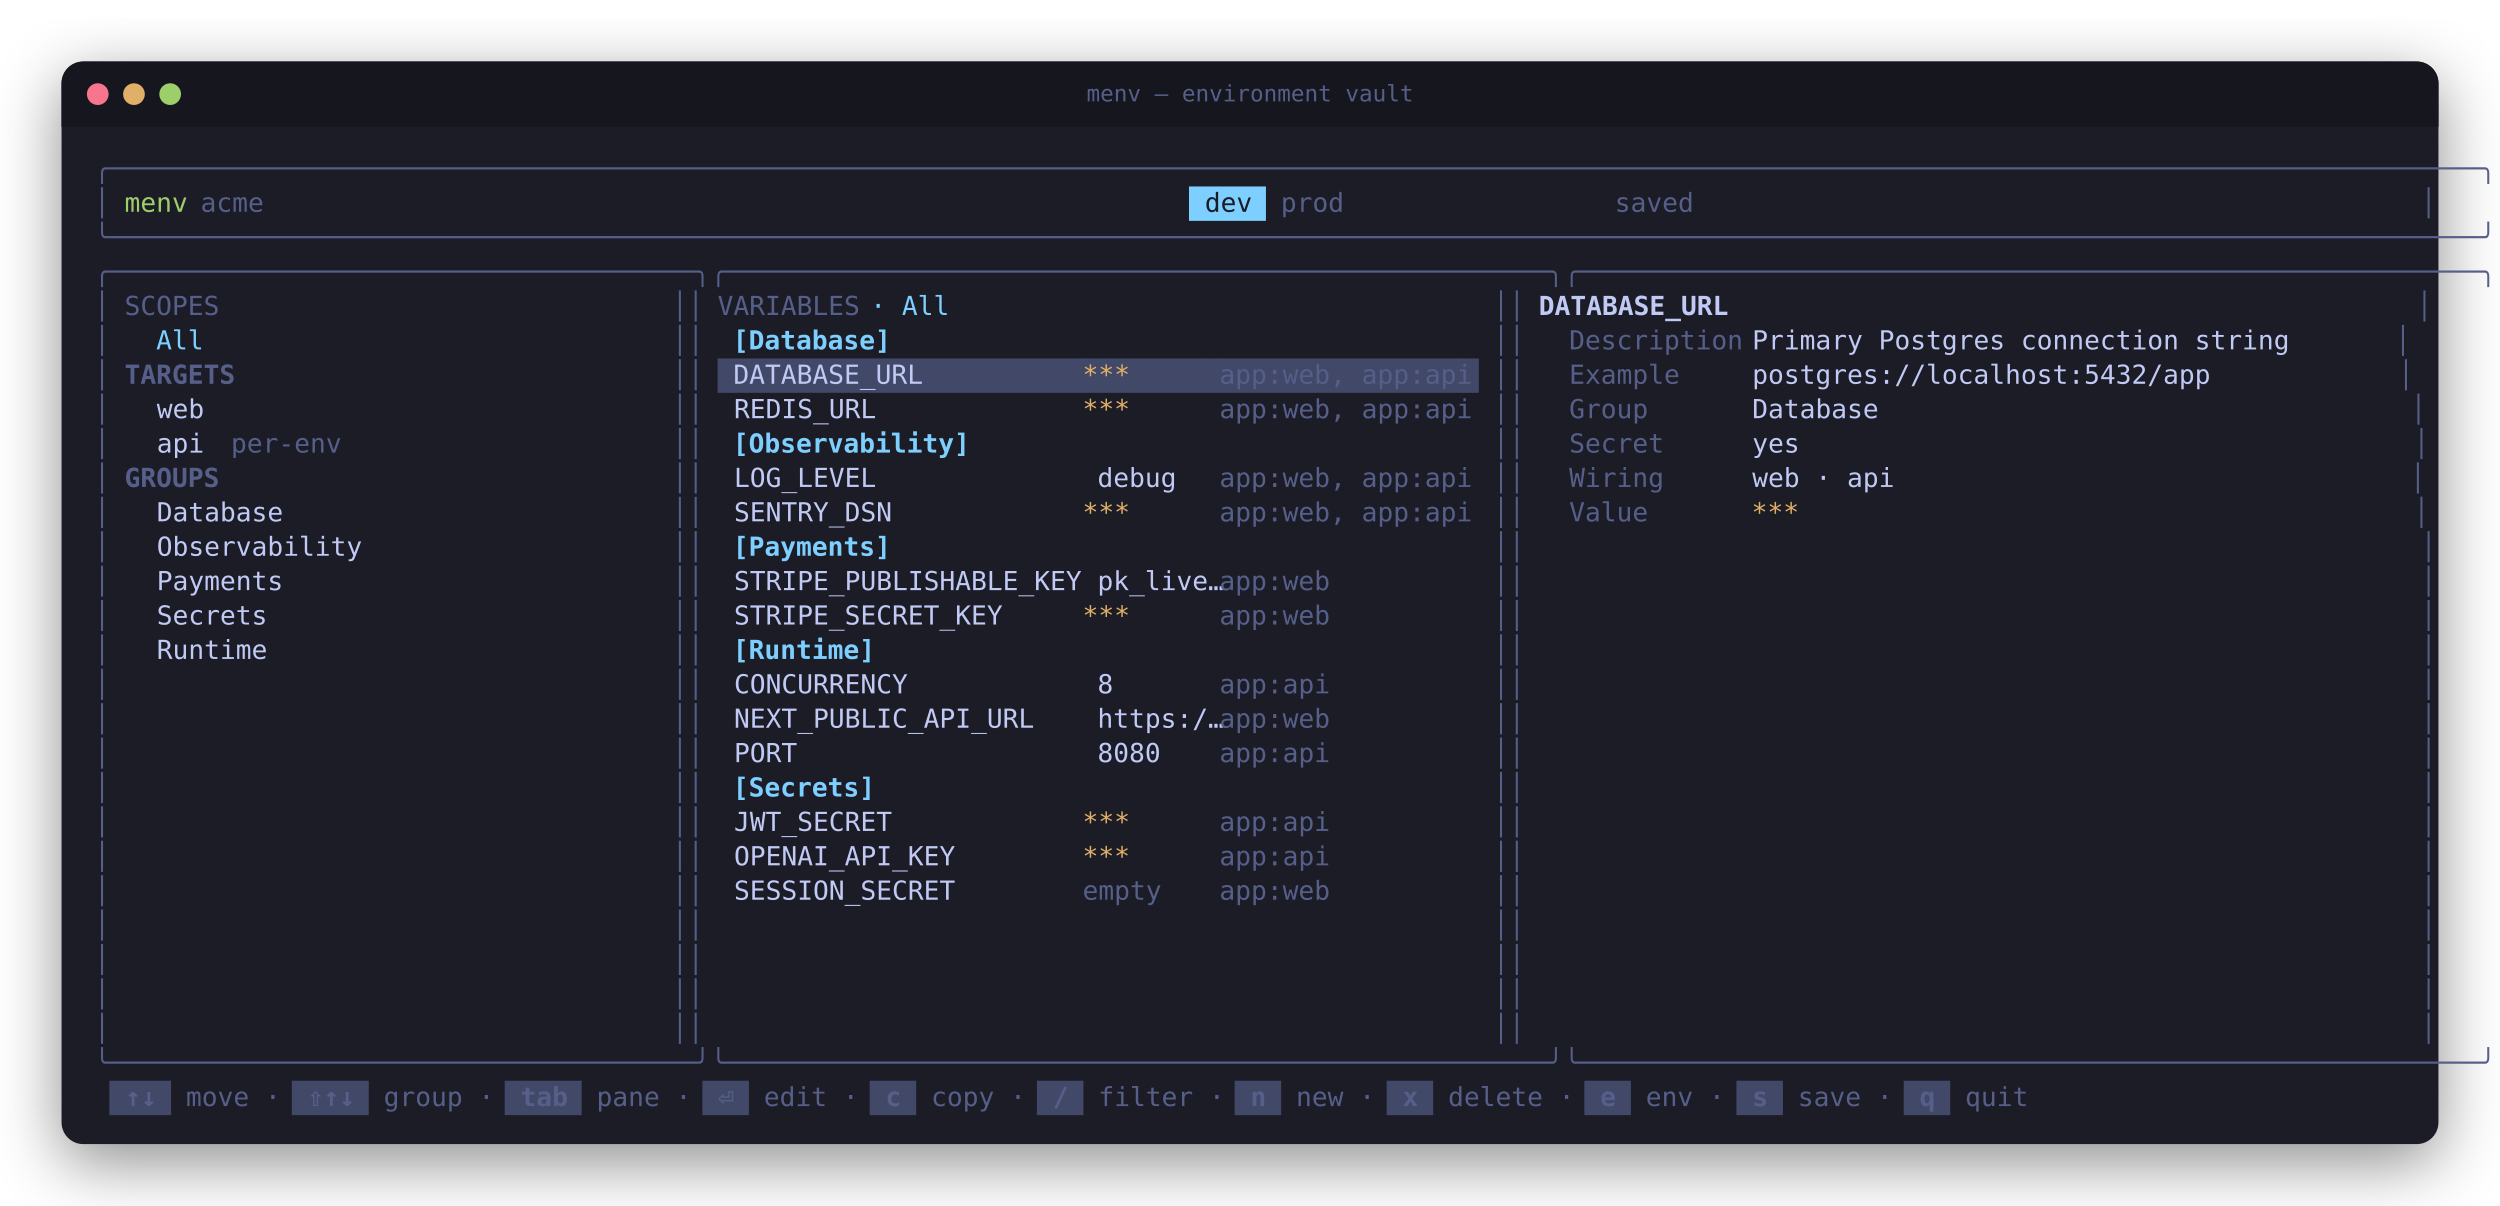
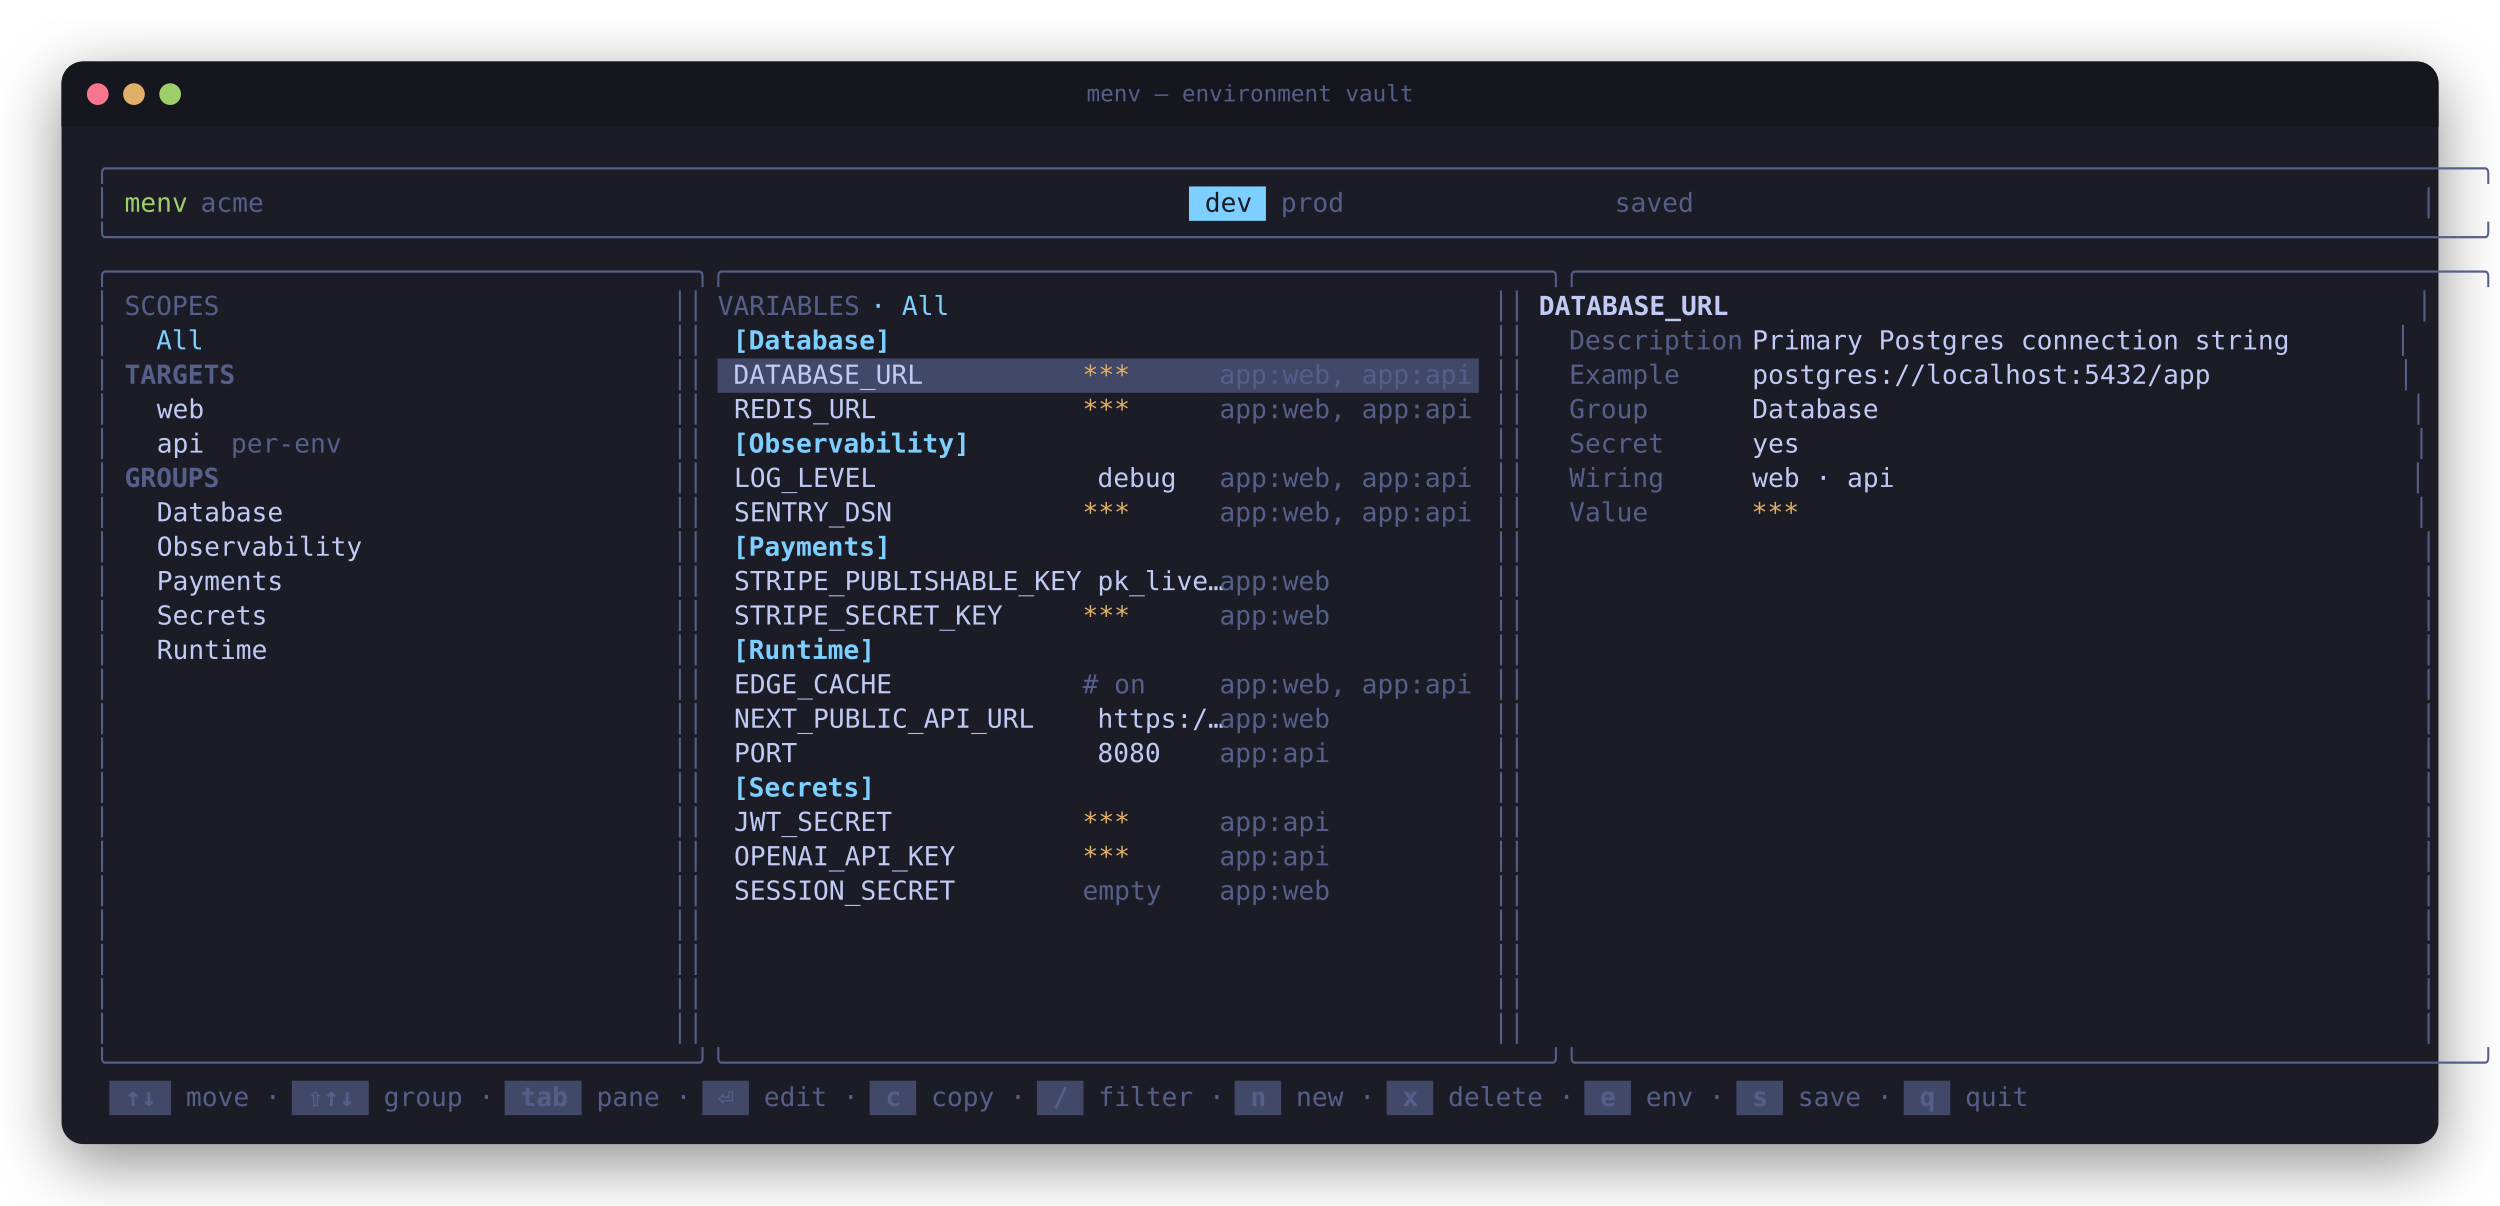
<svg xmlns="http://www.w3.org/2000/svg" width="1381" height="666" viewBox="0 0 1381 666" font-family="ui-monospace, SFMono-Regular, 'SF Mono', Menlo, Consolas, 'DejaVu Sans Mono', monospace">
  <defs>
    <filter id="shadow" x="-30%" y="-30%" width="160%" height="160%">
      <feDropShadow dx="0" dy="10" stdDeviation="18" flood-color="#000000" flood-opacity="0.45" />
    </filter>
  </defs>
  <rect x="34" y="34" width="1313" height="598" rx="12" fill="#1a1b26" filter="url(#shadow)" />
  <path d="M34,46 a12,12 0 0 1 12,-12 h1289 a12,12 0 0 1 12,12 v24 h-1313 z" fill="#16161e" />
  <circle cx="54" cy="52" r="6" fill="#f7768e" />
  <circle cx="74" cy="52" r="6" fill="#e0af68" />
  <circle cx="94" cy="52" r="6" fill="#9ece6a" />
  <text x="690.5" y="56" text-anchor="middle" fill="#565f89" font-size="12.5">menv — environment vault</text>
  <text x="52.0" y="98.0" fill="#565f89" font-size="14.5" textLength="1276.8" lengthAdjust="spacingAndGlyphs" xml:space="preserve">╭──────────────────────────────────────────────────────────────────────────────────────────────────────────────────────────────────────────────────────╮</text>
  <rect x="656.8" y="103.0" width="42.5" height="19" fill="#7dcfff" />
  <text x="52.0" y="117.0" fill="#565f89" font-size="14.5" textLength="8.4" lengthAdjust="spacingAndGlyphs" xml:space="preserve">│</text>
  <text x="68.8" y="117.0" fill="#9ece6a" font-size="14.5" textLength="33.6" lengthAdjust="spacingAndGlyphs" xml:space="preserve">menv</text>
  <text x="110.8" y="117.0" fill="#565f89" font-size="14.5" textLength="33.6" lengthAdjust="spacingAndGlyphs" xml:space="preserve">acme</text>
  <text x="656.8" y="117.0" fill="#1a1b26" font-size="14.5" textLength="42.0" lengthAdjust="spacingAndGlyphs" xml:space="preserve"> dev </text>
  <text x="698.8" y="117.0" fill="#565f89" font-size="14.5" textLength="50.4" lengthAdjust="spacingAndGlyphs" xml:space="preserve"> prod </text>
  <text x="892.0" y="117.0" fill="#565f89" font-size="14.5" textLength="436.8" lengthAdjust="spacingAndGlyphs" xml:space="preserve">saved                                              │</text>
  <text x="52.0" y="136.0" fill="#565f89" font-size="14.5" textLength="1276.8" lengthAdjust="spacingAndGlyphs" xml:space="preserve">╰──────────────────────────────────────────────────────────────────────────────────────────────────────────────────────────────────────────────────────╯</text>
  <text x="52.0" y="155.0" fill="#565f89" font-size="14.5" textLength="1276.8" lengthAdjust="spacingAndGlyphs" xml:space="preserve">╭─────────────────────────────────────╮╭────────────────────────────────────────────────────╮╭─────────────────────────────────────────────────────────╮</text>
  <text x="52.0" y="174.0" fill="#565f89" font-size="14.5" textLength="8.4" lengthAdjust="spacingAndGlyphs" xml:space="preserve">│</text>
  <text x="68.8" y="174.0" fill="#565f89" font-size="14.5" textLength="50.4" lengthAdjust="spacingAndGlyphs" xml:space="preserve">SCOPES</text>
  <text x="371.2" y="174.0" fill="#565f89" font-size="14.5" textLength="16.8" lengthAdjust="spacingAndGlyphs" xml:space="preserve">││</text>
  <text x="396.4" y="174.0" fill="#565f89" font-size="14.5" textLength="75.6" lengthAdjust="spacingAndGlyphs" xml:space="preserve">VARIABLES</text>
  <text x="472.0" y="174.0" fill="#7dcfff" font-size="14.5" textLength="50.4" lengthAdjust="spacingAndGlyphs" xml:space="preserve"> · All</text>
  <text x="824.8" y="174.0" fill="#565f89" font-size="14.5" textLength="16.8" lengthAdjust="spacingAndGlyphs" xml:space="preserve">││</text>
  <text x="850.0" y="174.0" fill="#c0caf5" font-weight="700" font-size="14.5" textLength="100.8" lengthAdjust="spacingAndGlyphs" xml:space="preserve">DATABASE_URL</text>
  <text x="950.8" y="174.0" fill="#565f89" font-size="14.5" textLength="378.0" lengthAdjust="spacingAndGlyphs" xml:space="preserve">                                            │</text>
  <text x="52.0" y="193.0" fill="#565f89" font-size="14.5" textLength="8.4" lengthAdjust="spacingAndGlyphs" xml:space="preserve">│</text>
  <text x="68.8" y="193.0" fill="#7dcfff" font-size="14.5" textLength="58.8" lengthAdjust="spacingAndGlyphs" xml:space="preserve">  All  </text>
  <text x="371.2" y="193.0" fill="#565f89" font-size="14.5" textLength="16.8" lengthAdjust="spacingAndGlyphs" xml:space="preserve">││</text>
  <text x="404.8" y="193.0" fill="#7dcfff" font-weight="700" font-size="14.5" textLength="84.0" lengthAdjust="spacingAndGlyphs" xml:space="preserve">[Database]</text>
  <text x="824.8" y="193.0" fill="#565f89" font-size="14.5" textLength="16.8" lengthAdjust="spacingAndGlyphs" xml:space="preserve">││</text>
  <text x="866.8" y="193.0" fill="#565f89" font-size="14.5" textLength="92.4" lengthAdjust="spacingAndGlyphs" xml:space="preserve">Description</text>
  <text x="959.2" y="193.0" fill="#c0caf5" font-size="14.5" textLength="294.0" lengthAdjust="spacingAndGlyphs" xml:space="preserve"> Primary Postgres connection string</text>
  <text x="1253.2" y="193.0" fill="#565f89" font-size="14.5" textLength="75.6" lengthAdjust="spacingAndGlyphs" xml:space="preserve">        │</text>
  <rect x="396.4" y="198.0" width="202.1" height="19" fill="#414868" />
  <rect x="598.0" y="198.0" width="67.7" height="19" fill="#414868" />
  <rect x="665.2" y="198.0" width="8.9" height="19" fill="#414868" />
  <rect x="673.6" y="198.0" width="134.9" height="19" fill="#414868" />
  <rect x="808.0" y="198.0" width="8.9" height="19" fill="#414868" />
  <text x="52.0" y="212.0" fill="#565f89" font-size="14.5" textLength="8.4" lengthAdjust="spacingAndGlyphs" xml:space="preserve">│</text>
  <text x="68.8" y="212.0" fill="#565f89" font-weight="700" font-size="14.5" textLength="58.8" lengthAdjust="spacingAndGlyphs" xml:space="preserve">TARGETS</text>
  <text x="371.2" y="212.0" fill="#565f89" font-size="14.5" textLength="16.8" lengthAdjust="spacingAndGlyphs" xml:space="preserve">││</text>
  <text x="396.4" y="212.0" fill="#c0caf5" font-size="14.5" textLength="201.6" lengthAdjust="spacingAndGlyphs" xml:space="preserve"> DATABASE_URL           </text>
  <text x="598.0" y="212.0" fill="#e0af68" font-size="14.5" textLength="67.2" lengthAdjust="spacingAndGlyphs" xml:space="preserve">***     </text>
  <text x="673.6" y="212.0" fill="#565f89" font-size="14.5" textLength="134.4" lengthAdjust="spacingAndGlyphs" xml:space="preserve">app:web, app:api</text>
  <text x="824.8" y="212.0" fill="#565f89" font-size="14.5" textLength="16.8" lengthAdjust="spacingAndGlyphs" xml:space="preserve">││</text>
  <text x="866.8" y="212.0" fill="#565f89" font-size="14.5" textLength="92.4" lengthAdjust="spacingAndGlyphs" xml:space="preserve">Example    </text>
  <text x="959.2" y="212.0" fill="#c0caf5" font-size="14.5" textLength="252.0" lengthAdjust="spacingAndGlyphs" xml:space="preserve"> postgres://localhost:5432/app</text>
  <text x="1211.2" y="212.0" fill="#565f89" font-size="14.5" textLength="117.6" lengthAdjust="spacingAndGlyphs" xml:space="preserve">             │</text>
  <text x="52.0" y="231.0" fill="#565f89" font-size="14.5" textLength="8.4" lengthAdjust="spacingAndGlyphs" xml:space="preserve">│</text>
  <text x="60.4" y="231.0" fill="#c0caf5" font-size="14.5" textLength="310.8" lengthAdjust="spacingAndGlyphs" xml:space="preserve">   web                               </text>
  <text x="371.2" y="231.0" fill="#565f89" font-size="14.5" textLength="16.8" lengthAdjust="spacingAndGlyphs" xml:space="preserve">││</text>
  <text x="388.0" y="231.0" fill="#c0caf5" font-size="14.5" textLength="210.0" lengthAdjust="spacingAndGlyphs" xml:space="preserve">  REDIS_URL              </text>
  <text x="598.0" y="231.0" fill="#e0af68" font-size="14.5" textLength="67.2" lengthAdjust="spacingAndGlyphs" xml:space="preserve">***     </text>
  <text x="673.6" y="231.0" fill="#565f89" font-size="14.5" textLength="134.4" lengthAdjust="spacingAndGlyphs" xml:space="preserve">app:web, app:api</text>
  <text x="824.8" y="231.0" fill="#565f89" font-size="14.5" textLength="16.8" lengthAdjust="spacingAndGlyphs" xml:space="preserve">││</text>
  <text x="866.8" y="231.0" fill="#565f89" font-size="14.5" textLength="92.4" lengthAdjust="spacingAndGlyphs" xml:space="preserve">Group      </text>
  <text x="959.2" y="231.0" fill="#c0caf5" font-size="14.5" textLength="75.6" lengthAdjust="spacingAndGlyphs" xml:space="preserve"> Database</text>
  <text x="1034.8" y="231.0" fill="#565f89" font-size="14.5" textLength="294.0" lengthAdjust="spacingAndGlyphs" xml:space="preserve">                                  │</text>
  <text x="52.0" y="250.0" fill="#565f89" font-size="14.5" textLength="8.4" lengthAdjust="spacingAndGlyphs" xml:space="preserve">│</text>
  <text x="60.4" y="250.0" fill="#c0caf5" font-size="14.5" textLength="67.2" lengthAdjust="spacingAndGlyphs" xml:space="preserve">   api  </text>
  <text x="127.6" y="250.0" fill="#565f89" font-size="14.5" textLength="58.8" lengthAdjust="spacingAndGlyphs" xml:space="preserve">per-env</text>
  <text x="371.2" y="250.0" fill="#565f89" font-size="14.5" textLength="16.8" lengthAdjust="spacingAndGlyphs" xml:space="preserve">││</text>
  <text x="404.8" y="250.0" fill="#7dcfff" font-weight="700" font-size="14.5" textLength="126.0" lengthAdjust="spacingAndGlyphs" xml:space="preserve">[Observability]</text>
  <text x="824.8" y="250.0" fill="#565f89" font-size="14.5" textLength="16.8" lengthAdjust="spacingAndGlyphs" xml:space="preserve">││</text>
  <text x="866.8" y="250.0" fill="#565f89" font-size="14.5" textLength="92.4" lengthAdjust="spacingAndGlyphs" xml:space="preserve">Secret     </text>
  <text x="959.2" y="250.0" fill="#c0caf5" font-size="14.5" textLength="33.6" lengthAdjust="spacingAndGlyphs" xml:space="preserve"> yes</text>
  <text x="992.8" y="250.0" fill="#565f89" font-size="14.5" textLength="336.0" lengthAdjust="spacingAndGlyphs" xml:space="preserve">                                       │</text>
  <text x="52.0" y="269.0" fill="#565f89" font-size="14.5" textLength="8.4" lengthAdjust="spacingAndGlyphs" xml:space="preserve">│</text>
  <text x="68.8" y="269.0" fill="#565f89" font-weight="700" font-size="14.5" textLength="50.4" lengthAdjust="spacingAndGlyphs" xml:space="preserve">GROUPS</text>
  <text x="371.2" y="269.0" fill="#565f89" font-size="14.5" textLength="16.8" lengthAdjust="spacingAndGlyphs" xml:space="preserve">││</text>
  <text x="388.0" y="269.0" fill="#c0caf5" font-size="14.5" textLength="285.6" lengthAdjust="spacingAndGlyphs" xml:space="preserve">  LOG_LEVEL              debug    </text>
  <text x="673.6" y="269.0" fill="#565f89" font-size="14.5" textLength="134.4" lengthAdjust="spacingAndGlyphs" xml:space="preserve">app:web, app:api</text>
  <text x="824.8" y="269.0" fill="#565f89" font-size="14.5" textLength="16.8" lengthAdjust="spacingAndGlyphs" xml:space="preserve">││</text>
  <text x="866.8" y="269.0" fill="#565f89" font-size="14.5" textLength="92.4" lengthAdjust="spacingAndGlyphs" xml:space="preserve">Wiring     </text>
  <text x="959.2" y="269.0" fill="#c0caf5" font-size="14.5" textLength="84.0" lengthAdjust="spacingAndGlyphs" xml:space="preserve"> web · api</text>
  <text x="1043.2" y="269.0" fill="#565f89" font-size="14.5" textLength="285.6" lengthAdjust="spacingAndGlyphs" xml:space="preserve">                                 │</text>
  <text x="52.0" y="288.0" fill="#565f89" font-size="14.5" textLength="8.4" lengthAdjust="spacingAndGlyphs" xml:space="preserve">│</text>
  <text x="60.4" y="288.0" fill="#c0caf5" font-size="14.5" textLength="310.8" lengthAdjust="spacingAndGlyphs" xml:space="preserve">   Database                          </text>
  <text x="371.2" y="288.0" fill="#565f89" font-size="14.5" textLength="16.8" lengthAdjust="spacingAndGlyphs" xml:space="preserve">││</text>
  <text x="388.0" y="288.0" fill="#c0caf5" font-size="14.5" textLength="210.0" lengthAdjust="spacingAndGlyphs" xml:space="preserve">  SENTRY_DSN             </text>
  <text x="598.0" y="288.0" fill="#e0af68" font-size="14.5" textLength="67.2" lengthAdjust="spacingAndGlyphs" xml:space="preserve">***     </text>
  <text x="673.6" y="288.0" fill="#565f89" font-size="14.5" textLength="134.4" lengthAdjust="spacingAndGlyphs" xml:space="preserve">app:web, app:api</text>
  <text x="824.8" y="288.0" fill="#565f89" font-size="14.5" textLength="16.8" lengthAdjust="spacingAndGlyphs" xml:space="preserve">││</text>
  <text x="866.8" y="288.0" fill="#565f89" font-size="14.5" textLength="92.4" lengthAdjust="spacingAndGlyphs" xml:space="preserve">Value      </text>
  <text x="967.6" y="288.0" fill="#e0af68" font-size="14.5" textLength="25.2" lengthAdjust="spacingAndGlyphs" xml:space="preserve">***</text>
  <text x="992.8" y="288.0" fill="#565f89" font-size="14.5" textLength="336.0" lengthAdjust="spacingAndGlyphs" xml:space="preserve">                                       │</text>
  <text x="52.0" y="307.0" fill="#565f89" font-size="14.5" textLength="8.4" lengthAdjust="spacingAndGlyphs" xml:space="preserve">│</text>
  <text x="60.4" y="307.0" fill="#c0caf5" font-size="14.5" textLength="310.8" lengthAdjust="spacingAndGlyphs" xml:space="preserve">   Observability                     </text>
  <text x="371.2" y="307.0" fill="#565f89" font-size="14.5" textLength="16.8" lengthAdjust="spacingAndGlyphs" xml:space="preserve">││</text>
  <text x="404.8" y="307.0" fill="#7dcfff" font-weight="700" font-size="14.5" textLength="84.0" lengthAdjust="spacingAndGlyphs" xml:space="preserve">[Payments]</text>
  <text x="824.8" y="307.0" fill="#565f89" font-size="14.5" textLength="16.8" lengthAdjust="spacingAndGlyphs" xml:space="preserve">││</text>
  <text x="892.0" y="307.0" fill="#565f89" font-size="14.5" textLength="436.8" lengthAdjust="spacingAndGlyphs" xml:space="preserve">                                                   │</text>
  <text x="52.0" y="326.0" fill="#565f89" font-size="14.5" textLength="8.4" lengthAdjust="spacingAndGlyphs" xml:space="preserve">│</text>
  <text x="60.4" y="326.0" fill="#c0caf5" font-size="14.5" textLength="310.8" lengthAdjust="spacingAndGlyphs" xml:space="preserve">   Payments                          </text>
  <text x="371.2" y="326.0" fill="#565f89" font-size="14.5" textLength="16.8" lengthAdjust="spacingAndGlyphs" xml:space="preserve">││</text>
  <text x="388.0" y="326.0" fill="#c0caf5" font-size="14.5" textLength="285.6" lengthAdjust="spacingAndGlyphs" xml:space="preserve">  STRIPE_PUBLISHABLE_KEY pk_live… </text>
  <text x="673.6" y="326.0" fill="#565f89" font-size="14.5" textLength="58.8" lengthAdjust="spacingAndGlyphs" xml:space="preserve">app:web</text>
  <text x="824.8" y="326.0" fill="#565f89" font-size="14.5" textLength="16.8" lengthAdjust="spacingAndGlyphs" xml:space="preserve">││</text>
  <text x="892.0" y="326.0" fill="#565f89" font-size="14.5" textLength="436.8" lengthAdjust="spacingAndGlyphs" xml:space="preserve">                                                   │</text>
  <text x="52.0" y="345.0" fill="#565f89" font-size="14.5" textLength="8.4" lengthAdjust="spacingAndGlyphs" xml:space="preserve">│</text>
  <text x="60.4" y="345.0" fill="#c0caf5" font-size="14.5" textLength="310.8" lengthAdjust="spacingAndGlyphs" xml:space="preserve">   Secrets                           </text>
  <text x="371.2" y="345.0" fill="#565f89" font-size="14.5" textLength="16.8" lengthAdjust="spacingAndGlyphs" xml:space="preserve">││</text>
  <text x="388.0" y="345.0" fill="#c0caf5" font-size="14.5" textLength="210.0" lengthAdjust="spacingAndGlyphs" xml:space="preserve">  STRIPE_SECRET_KEY      </text>
  <text x="598.0" y="345.0" fill="#e0af68" font-size="14.5" textLength="67.2" lengthAdjust="spacingAndGlyphs" xml:space="preserve">***     </text>
  <text x="673.6" y="345.0" fill="#565f89" font-size="14.5" textLength="58.8" lengthAdjust="spacingAndGlyphs" xml:space="preserve">app:web</text>
  <text x="824.8" y="345.0" fill="#565f89" font-size="14.5" textLength="16.8" lengthAdjust="spacingAndGlyphs" xml:space="preserve">││</text>
  <text x="892.0" y="345.0" fill="#565f89" font-size="14.5" textLength="436.8" lengthAdjust="spacingAndGlyphs" xml:space="preserve">                                                   │</text>
  <text x="52.0" y="364.0" fill="#565f89" font-size="14.5" textLength="8.4" lengthAdjust="spacingAndGlyphs" xml:space="preserve">│</text>
  <text x="60.4" y="364.0" fill="#c0caf5" font-size="14.5" textLength="310.8" lengthAdjust="spacingAndGlyphs" xml:space="preserve">   Runtime                           </text>
  <text x="371.2" y="364.0" fill="#565f89" font-size="14.5" textLength="16.8" lengthAdjust="spacingAndGlyphs" xml:space="preserve">││</text>
  <text x="404.8" y="364.0" fill="#7dcfff" font-weight="700" font-size="14.5" textLength="75.6" lengthAdjust="spacingAndGlyphs" xml:space="preserve">[Runtime]</text>
  <text x="824.8" y="364.0" fill="#565f89" font-size="14.5" textLength="16.8" lengthAdjust="spacingAndGlyphs" xml:space="preserve">││</text>
  <text x="892.0" y="364.0" fill="#565f89" font-size="14.5" textLength="436.8" lengthAdjust="spacingAndGlyphs" xml:space="preserve">                                                   │</text>
  <text x="52.0" y="383.0" fill="#565f89" font-size="14.5" textLength="8.4" lengthAdjust="spacingAndGlyphs" xml:space="preserve">│</text>
  <text x="371.2" y="383.0" fill="#565f89" font-size="14.5" textLength="16.8" lengthAdjust="spacingAndGlyphs" xml:space="preserve">││</text>
-   <text x="388.0" y="383.0" fill="#c0caf5" font-size="14.5" textLength="285.6" lengthAdjust="spacingAndGlyphs" xml:space="preserve">  CONCURRENCY            8        </text>
-   <text x="673.6" y="383.0" fill="#565f89" font-size="14.5" textLength="58.8" lengthAdjust="spacingAndGlyphs" xml:space="preserve">app:api</text>
+   <text x="388.0" y="383.0" fill="#c0caf5" font-size="14.5" textLength="210.0" lengthAdjust="spacingAndGlyphs" xml:space="preserve">  EDGE_CACHE             </text>
+   <text x="598.0" y="383.0" fill="#565f89" font-size="14.5" textLength="67.2" lengthAdjust="spacingAndGlyphs" xml:space="preserve"># on    </text>
+   <text x="673.6" y="383.0" fill="#565f89" font-size="14.5" textLength="134.4" lengthAdjust="spacingAndGlyphs" xml:space="preserve">app:web, app:api</text>
  <text x="824.8" y="383.0" fill="#565f89" font-size="14.5" textLength="16.8" lengthAdjust="spacingAndGlyphs" xml:space="preserve">││</text>
  <text x="892.0" y="383.0" fill="#565f89" font-size="14.5" textLength="436.8" lengthAdjust="spacingAndGlyphs" xml:space="preserve">                                                   │</text>
  <text x="52.0" y="402.0" fill="#565f89" font-size="14.5" textLength="8.4" lengthAdjust="spacingAndGlyphs" xml:space="preserve">│</text>
  <text x="371.2" y="402.0" fill="#565f89" font-size="14.5" textLength="16.8" lengthAdjust="spacingAndGlyphs" xml:space="preserve">││</text>
  <text x="388.0" y="402.0" fill="#c0caf5" font-size="14.5" textLength="285.6" lengthAdjust="spacingAndGlyphs" xml:space="preserve">  NEXT_PUBLIC_API_URL    https:/… </text>
  <text x="673.6" y="402.0" fill="#565f89" font-size="14.5" textLength="58.8" lengthAdjust="spacingAndGlyphs" xml:space="preserve">app:web</text>
  <text x="824.8" y="402.0" fill="#565f89" font-size="14.5" textLength="16.8" lengthAdjust="spacingAndGlyphs" xml:space="preserve">││</text>
  <text x="892.0" y="402.0" fill="#565f89" font-size="14.5" textLength="436.8" lengthAdjust="spacingAndGlyphs" xml:space="preserve">                                                   │</text>
  <text x="52.0" y="421.0" fill="#565f89" font-size="14.5" textLength="8.4" lengthAdjust="spacingAndGlyphs" xml:space="preserve">│</text>
  <text x="371.2" y="421.0" fill="#565f89" font-size="14.5" textLength="16.8" lengthAdjust="spacingAndGlyphs" xml:space="preserve">││</text>
  <text x="388.0" y="421.0" fill="#c0caf5" font-size="14.5" textLength="285.6" lengthAdjust="spacingAndGlyphs" xml:space="preserve">  PORT                   8080     </text>
  <text x="673.6" y="421.0" fill="#565f89" font-size="14.5" textLength="58.8" lengthAdjust="spacingAndGlyphs" xml:space="preserve">app:api</text>
  <text x="824.8" y="421.0" fill="#565f89" font-size="14.5" textLength="16.8" lengthAdjust="spacingAndGlyphs" xml:space="preserve">││</text>
  <text x="892.0" y="421.0" fill="#565f89" font-size="14.5" textLength="436.8" lengthAdjust="spacingAndGlyphs" xml:space="preserve">                                                   │</text>
  <text x="52.0" y="440.0" fill="#565f89" font-size="14.5" textLength="8.4" lengthAdjust="spacingAndGlyphs" xml:space="preserve">│</text>
  <text x="371.2" y="440.0" fill="#565f89" font-size="14.5" textLength="16.8" lengthAdjust="spacingAndGlyphs" xml:space="preserve">││</text>
  <text x="404.8" y="440.0" fill="#7dcfff" font-weight="700" font-size="14.5" textLength="75.6" lengthAdjust="spacingAndGlyphs" xml:space="preserve">[Secrets]</text>
  <text x="824.8" y="440.0" fill="#565f89" font-size="14.5" textLength="16.8" lengthAdjust="spacingAndGlyphs" xml:space="preserve">││</text>
  <text x="892.0" y="440.0" fill="#565f89" font-size="14.5" textLength="436.8" lengthAdjust="spacingAndGlyphs" xml:space="preserve">                                                   │</text>
  <text x="52.0" y="459.0" fill="#565f89" font-size="14.5" textLength="8.4" lengthAdjust="spacingAndGlyphs" xml:space="preserve">│</text>
  <text x="371.2" y="459.0" fill="#565f89" font-size="14.5" textLength="16.8" lengthAdjust="spacingAndGlyphs" xml:space="preserve">││</text>
  <text x="388.0" y="459.0" fill="#c0caf5" font-size="14.5" textLength="210.0" lengthAdjust="spacingAndGlyphs" xml:space="preserve">  JWT_SECRET             </text>
  <text x="598.0" y="459.0" fill="#e0af68" font-size="14.5" textLength="67.2" lengthAdjust="spacingAndGlyphs" xml:space="preserve">***     </text>
  <text x="673.6" y="459.0" fill="#565f89" font-size="14.5" textLength="58.8" lengthAdjust="spacingAndGlyphs" xml:space="preserve">app:api</text>
  <text x="824.8" y="459.0" fill="#565f89" font-size="14.5" textLength="16.8" lengthAdjust="spacingAndGlyphs" xml:space="preserve">││</text>
  <text x="892.0" y="459.0" fill="#565f89" font-size="14.5" textLength="436.8" lengthAdjust="spacingAndGlyphs" xml:space="preserve">                                                   │</text>
  <text x="52.0" y="478.0" fill="#565f89" font-size="14.5" textLength="8.4" lengthAdjust="spacingAndGlyphs" xml:space="preserve">│</text>
  <text x="371.2" y="478.0" fill="#565f89" font-size="14.5" textLength="16.8" lengthAdjust="spacingAndGlyphs" xml:space="preserve">││</text>
  <text x="388.0" y="478.0" fill="#c0caf5" font-size="14.5" textLength="210.0" lengthAdjust="spacingAndGlyphs" xml:space="preserve">  OPENAI_API_KEY         </text>
  <text x="598.0" y="478.0" fill="#e0af68" font-size="14.5" textLength="67.2" lengthAdjust="spacingAndGlyphs" xml:space="preserve">***     </text>
  <text x="673.6" y="478.0" fill="#565f89" font-size="14.5" textLength="58.8" lengthAdjust="spacingAndGlyphs" xml:space="preserve">app:api</text>
  <text x="824.8" y="478.0" fill="#565f89" font-size="14.5" textLength="16.8" lengthAdjust="spacingAndGlyphs" xml:space="preserve">││</text>
  <text x="892.0" y="478.0" fill="#565f89" font-size="14.5" textLength="436.8" lengthAdjust="spacingAndGlyphs" xml:space="preserve">                                                   │</text>
  <text x="52.0" y="497.0" fill="#565f89" font-size="14.5" textLength="8.4" lengthAdjust="spacingAndGlyphs" xml:space="preserve">│</text>
  <text x="371.2" y="497.0" fill="#565f89" font-size="14.5" textLength="16.8" lengthAdjust="spacingAndGlyphs" xml:space="preserve">││</text>
  <text x="388.0" y="497.0" fill="#c0caf5" font-size="14.5" textLength="210.0" lengthAdjust="spacingAndGlyphs" xml:space="preserve">  SESSION_SECRET         </text>
  <text x="598.0" y="497.0" fill="#565f89" font-size="14.5" textLength="67.2" lengthAdjust="spacingAndGlyphs" xml:space="preserve">empty   </text>
  <text x="673.6" y="497.0" fill="#565f89" font-size="14.5" textLength="58.8" lengthAdjust="spacingAndGlyphs" xml:space="preserve">app:web</text>
  <text x="824.8" y="497.0" fill="#565f89" font-size="14.5" textLength="16.8" lengthAdjust="spacingAndGlyphs" xml:space="preserve">││</text>
  <text x="892.0" y="497.0" fill="#565f89" font-size="14.5" textLength="436.8" lengthAdjust="spacingAndGlyphs" xml:space="preserve">                                                   │</text>
  <text x="52.0" y="516.0" fill="#565f89" font-size="14.5" textLength="8.4" lengthAdjust="spacingAndGlyphs" xml:space="preserve">│</text>
  <text x="371.2" y="516.0" fill="#565f89" font-size="14.5" textLength="16.8" lengthAdjust="spacingAndGlyphs" xml:space="preserve">││</text>
  <text x="824.8" y="516.0" fill="#565f89" font-size="14.5" textLength="16.8" lengthAdjust="spacingAndGlyphs" xml:space="preserve">││</text>
  <text x="892.0" y="516.0" fill="#565f89" font-size="14.5" textLength="436.8" lengthAdjust="spacingAndGlyphs" xml:space="preserve">                                                   │</text>
  <text x="52.0" y="535.0" fill="#565f89" font-size="14.5" textLength="8.4" lengthAdjust="spacingAndGlyphs" xml:space="preserve">│</text>
  <text x="371.2" y="535.0" fill="#565f89" font-size="14.5" textLength="16.8" lengthAdjust="spacingAndGlyphs" xml:space="preserve">││</text>
  <text x="824.8" y="535.0" fill="#565f89" font-size="14.5" textLength="16.8" lengthAdjust="spacingAndGlyphs" xml:space="preserve">││</text>
  <text x="892.0" y="535.0" fill="#565f89" font-size="14.5" textLength="436.8" lengthAdjust="spacingAndGlyphs" xml:space="preserve">                                                   │</text>
  <text x="52.0" y="554.0" fill="#565f89" font-size="14.5" textLength="8.4" lengthAdjust="spacingAndGlyphs" xml:space="preserve">│</text>
  <text x="371.2" y="554.0" fill="#565f89" font-size="14.5" textLength="16.8" lengthAdjust="spacingAndGlyphs" xml:space="preserve">││</text>
  <text x="824.8" y="554.0" fill="#565f89" font-size="14.5" textLength="16.8" lengthAdjust="spacingAndGlyphs" xml:space="preserve">││</text>
  <text x="892.0" y="554.0" fill="#565f89" font-size="14.5" textLength="436.8" lengthAdjust="spacingAndGlyphs" xml:space="preserve">                                                   │</text>
  <text x="52.0" y="573.0" fill="#565f89" font-size="14.5" textLength="8.4" lengthAdjust="spacingAndGlyphs" xml:space="preserve">│</text>
  <text x="371.2" y="573.0" fill="#565f89" font-size="14.5" textLength="16.8" lengthAdjust="spacingAndGlyphs" xml:space="preserve">││</text>
  <text x="824.8" y="573.0" fill="#565f89" font-size="14.5" textLength="16.8" lengthAdjust="spacingAndGlyphs" xml:space="preserve">││</text>
  <text x="892.0" y="573.0" fill="#565f89" font-size="14.5" textLength="436.8" lengthAdjust="spacingAndGlyphs" xml:space="preserve">                                                   │</text>
  <text x="52.0" y="592.0" fill="#565f89" font-size="14.5" textLength="1276.8" lengthAdjust="spacingAndGlyphs" xml:space="preserve">╰─────────────────────────────────────╯╰────────────────────────────────────────────────────╯╰─────────────────────────────────────────────────────────╯</text>
  <rect x="60.4" y="597.0" width="34.1" height="19" fill="#414868" />
  <rect x="161.2" y="597.0" width="42.5" height="19" fill="#414868" />
  <rect x="278.8" y="597.0" width="42.5" height="19" fill="#414868" />
  <rect x="388.0" y="597.0" width="25.7" height="19" fill="#414868" />
  <rect x="480.4" y="597.0" width="25.7" height="19" fill="#414868" />
  <rect x="572.8" y="597.0" width="25.7" height="19" fill="#414868" />
  <rect x="682.0" y="597.0" width="25.7" height="19" fill="#414868" />
  <rect x="766.0" y="597.0" width="25.7" height="19" fill="#414868" />
  <rect x="875.2" y="597.0" width="25.7" height="19" fill="#414868" />
  <rect x="959.2" y="597.0" width="25.7" height="19" fill="#414868" />
  <rect x="1051.6" y="597.0" width="25.7" height="19" fill="#414868" />
  <text x="60.4" y="611.0" fill="#565f89" font-weight="700" font-size="14.5" textLength="33.6" lengthAdjust="spacingAndGlyphs" xml:space="preserve"> ↑↓ </text>
  <text x="94.0" y="611.0" fill="#565f89" font-size="14.5" textLength="67.2" lengthAdjust="spacingAndGlyphs" xml:space="preserve"> move · </text>
  <text x="161.2" y="611.0" fill="#565f89" font-weight="700" font-size="14.5" textLength="42.0" lengthAdjust="spacingAndGlyphs" xml:space="preserve"> ⇧↑↓ </text>
  <text x="203.2" y="611.0" fill="#565f89" font-size="14.5" textLength="75.6" lengthAdjust="spacingAndGlyphs" xml:space="preserve"> group · </text>
  <text x="278.8" y="611.0" fill="#565f89" font-weight="700" font-size="14.5" textLength="42.0" lengthAdjust="spacingAndGlyphs" xml:space="preserve"> tab </text>
  <text x="320.8" y="611.0" fill="#565f89" font-size="14.5" textLength="67.2" lengthAdjust="spacingAndGlyphs" xml:space="preserve"> pane · </text>
  <text x="388.0" y="611.0" fill="#565f89" font-weight="700" font-size="14.5" textLength="25.2" lengthAdjust="spacingAndGlyphs" xml:space="preserve"> ⏎ </text>
  <text x="413.2" y="611.0" fill="#565f89" font-size="14.5" textLength="67.2" lengthAdjust="spacingAndGlyphs" xml:space="preserve"> edit · </text>
  <text x="480.4" y="611.0" fill="#565f89" font-weight="700" font-size="14.5" textLength="25.2" lengthAdjust="spacingAndGlyphs" xml:space="preserve"> c </text>
  <text x="505.6" y="611.0" fill="#565f89" font-size="14.5" textLength="67.2" lengthAdjust="spacingAndGlyphs" xml:space="preserve"> copy · </text>
  <text x="572.8" y="611.0" fill="#565f89" font-weight="700" font-size="14.5" textLength="25.2" lengthAdjust="spacingAndGlyphs" xml:space="preserve"> / </text>
  <text x="598.0" y="611.0" fill="#565f89" font-size="14.5" textLength="84.0" lengthAdjust="spacingAndGlyphs" xml:space="preserve"> filter · </text>
  <text x="682.0" y="611.0" fill="#565f89" font-weight="700" font-size="14.5" textLength="25.2" lengthAdjust="spacingAndGlyphs" xml:space="preserve"> n </text>
  <text x="707.2" y="611.0" fill="#565f89" font-size="14.5" textLength="58.8" lengthAdjust="spacingAndGlyphs" xml:space="preserve"> new · </text>
  <text x="766.0" y="611.0" fill="#565f89" font-weight="700" font-size="14.5" textLength="25.2" lengthAdjust="spacingAndGlyphs" xml:space="preserve"> x </text>
  <text x="791.2" y="611.0" fill="#565f89" font-size="14.5" textLength="84.0" lengthAdjust="spacingAndGlyphs" xml:space="preserve"> delete · </text>
  <text x="875.2" y="611.0" fill="#565f89" font-weight="700" font-size="14.5" textLength="25.2" lengthAdjust="spacingAndGlyphs" xml:space="preserve"> e </text>
  <text x="900.4" y="611.0" fill="#565f89" font-size="14.5" textLength="58.8" lengthAdjust="spacingAndGlyphs" xml:space="preserve"> env · </text>
  <text x="959.2" y="611.0" fill="#565f89" font-weight="700" font-size="14.5" textLength="25.2" lengthAdjust="spacingAndGlyphs" xml:space="preserve"> s </text>
  <text x="984.4" y="611.0" fill="#565f89" font-size="14.5" textLength="67.2" lengthAdjust="spacingAndGlyphs" xml:space="preserve"> save · </text>
  <text x="1051.6" y="611.0" fill="#565f89" font-weight="700" font-size="14.5" textLength="25.2" lengthAdjust="spacingAndGlyphs" xml:space="preserve"> q </text>
  <text x="1076.8" y="611.0" fill="#565f89" font-size="14.5" textLength="42.0" lengthAdjust="spacingAndGlyphs" xml:space="preserve"> quit</text>
</svg>
